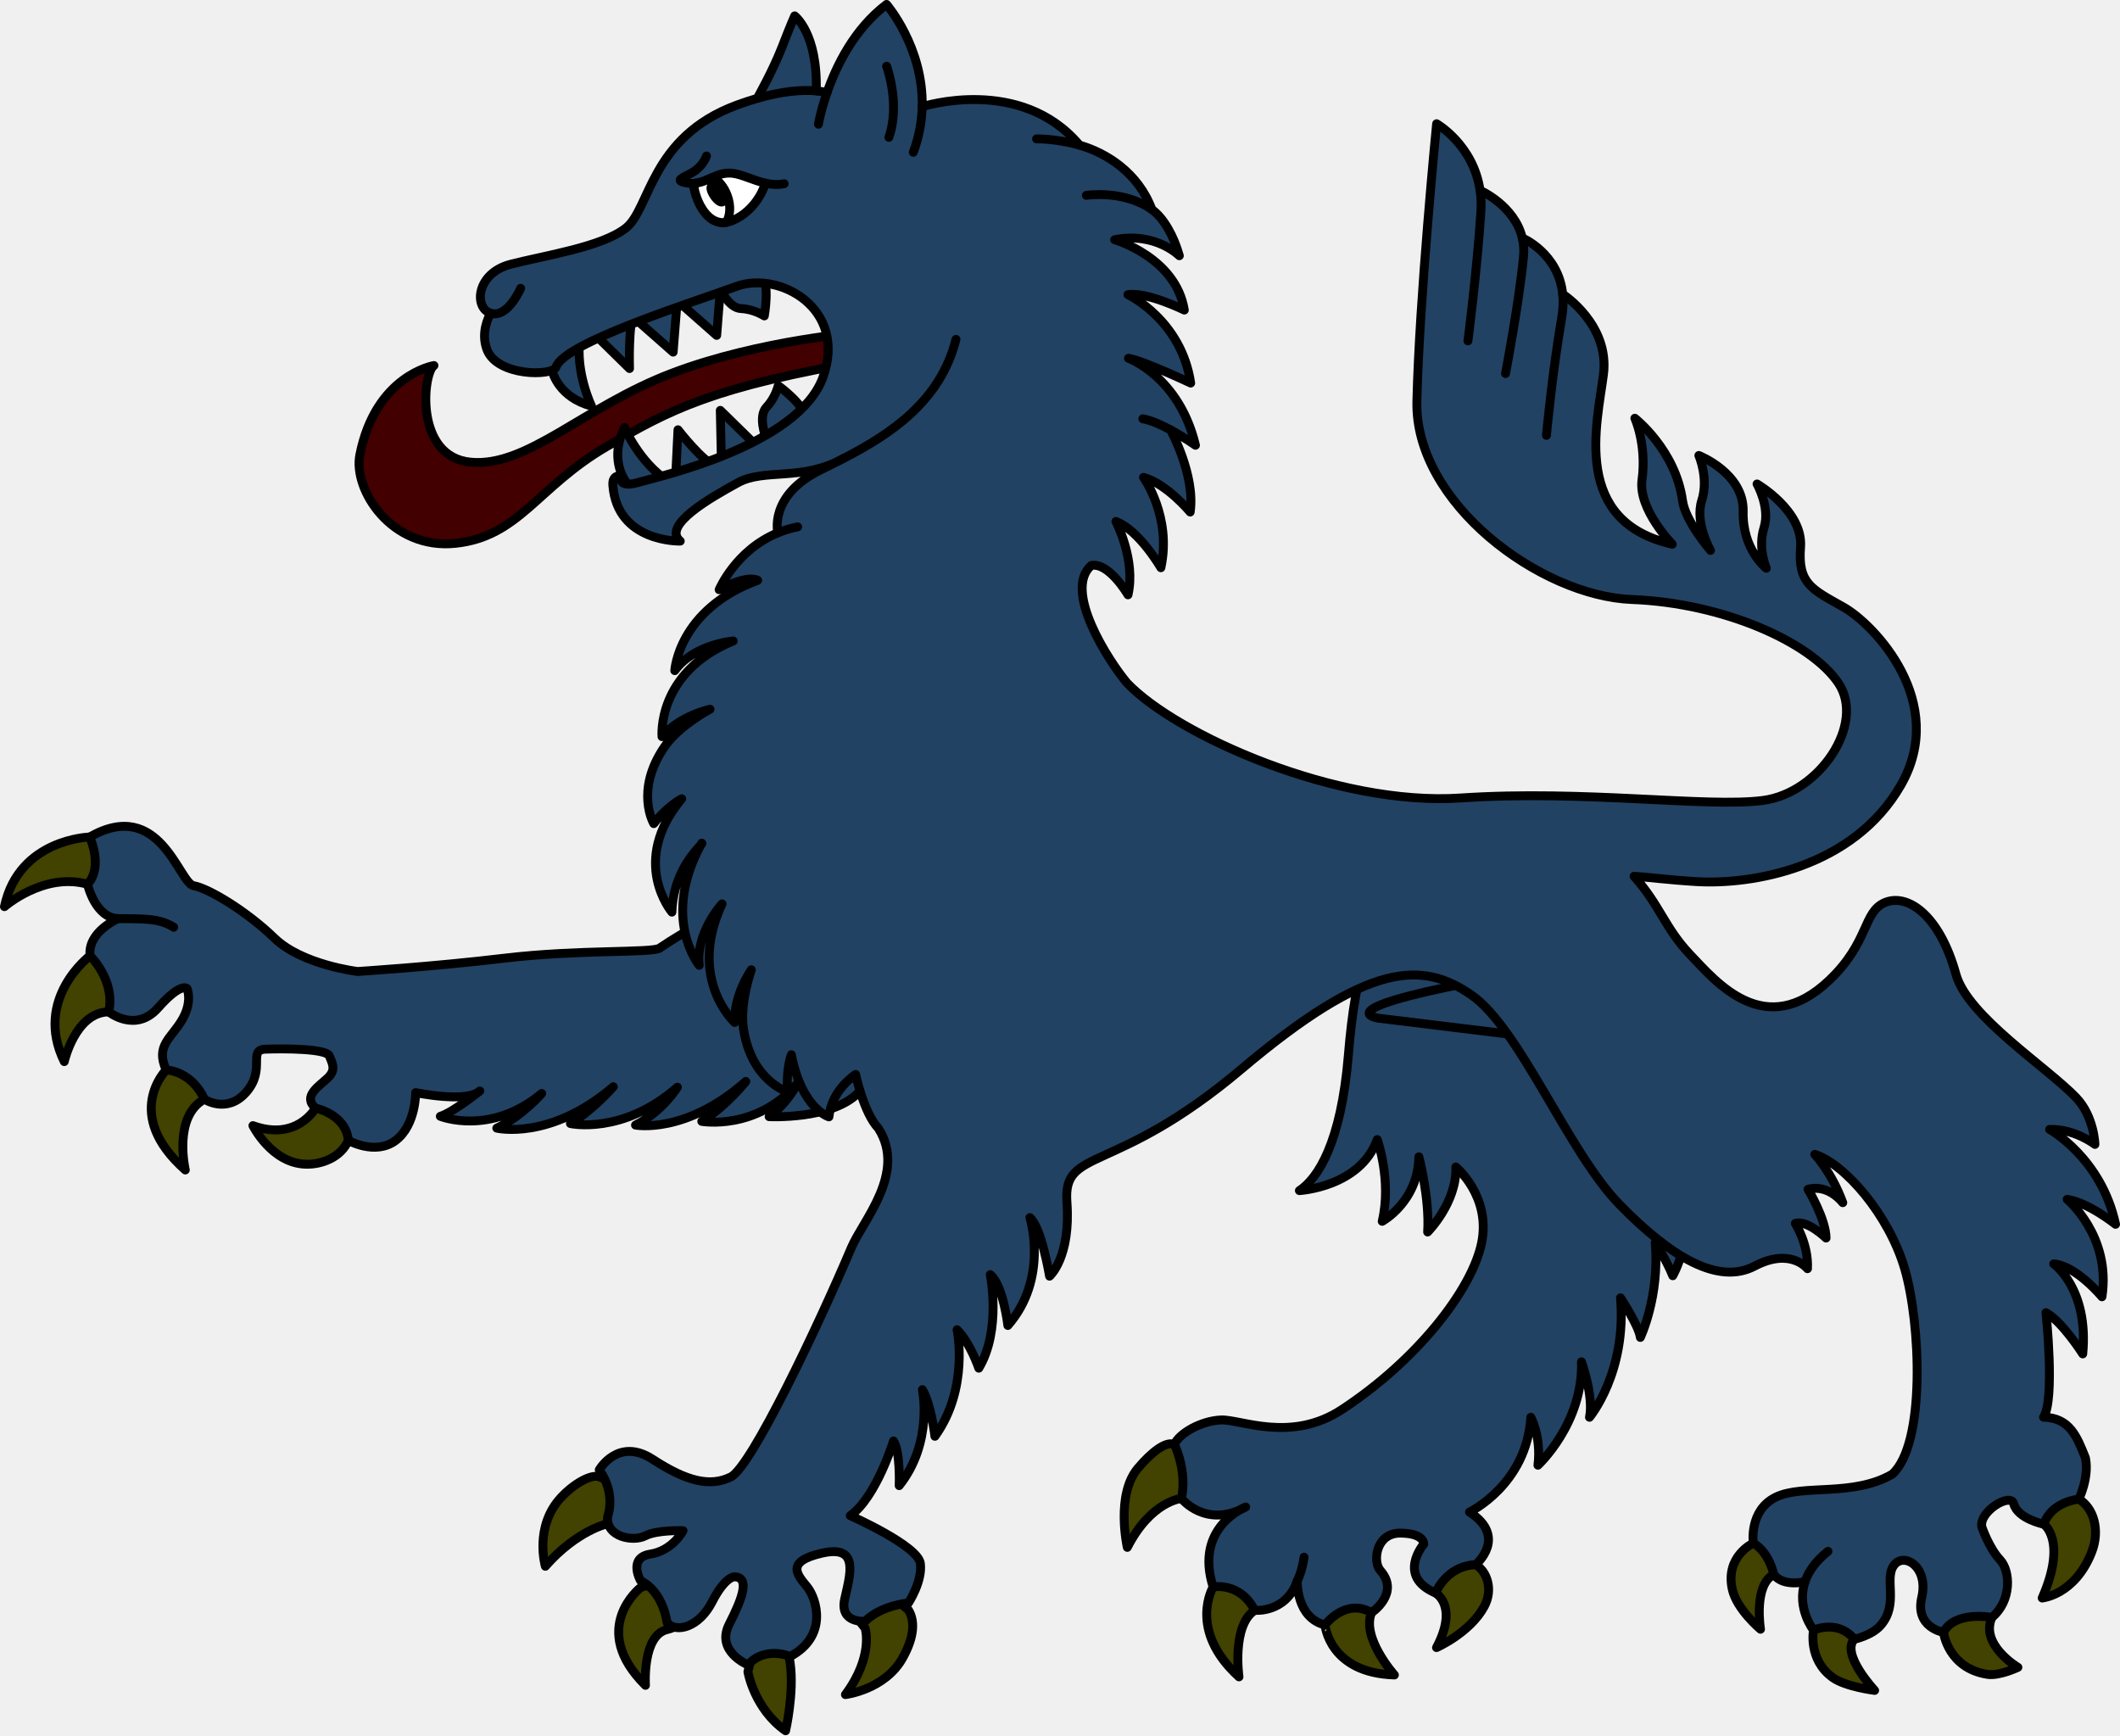
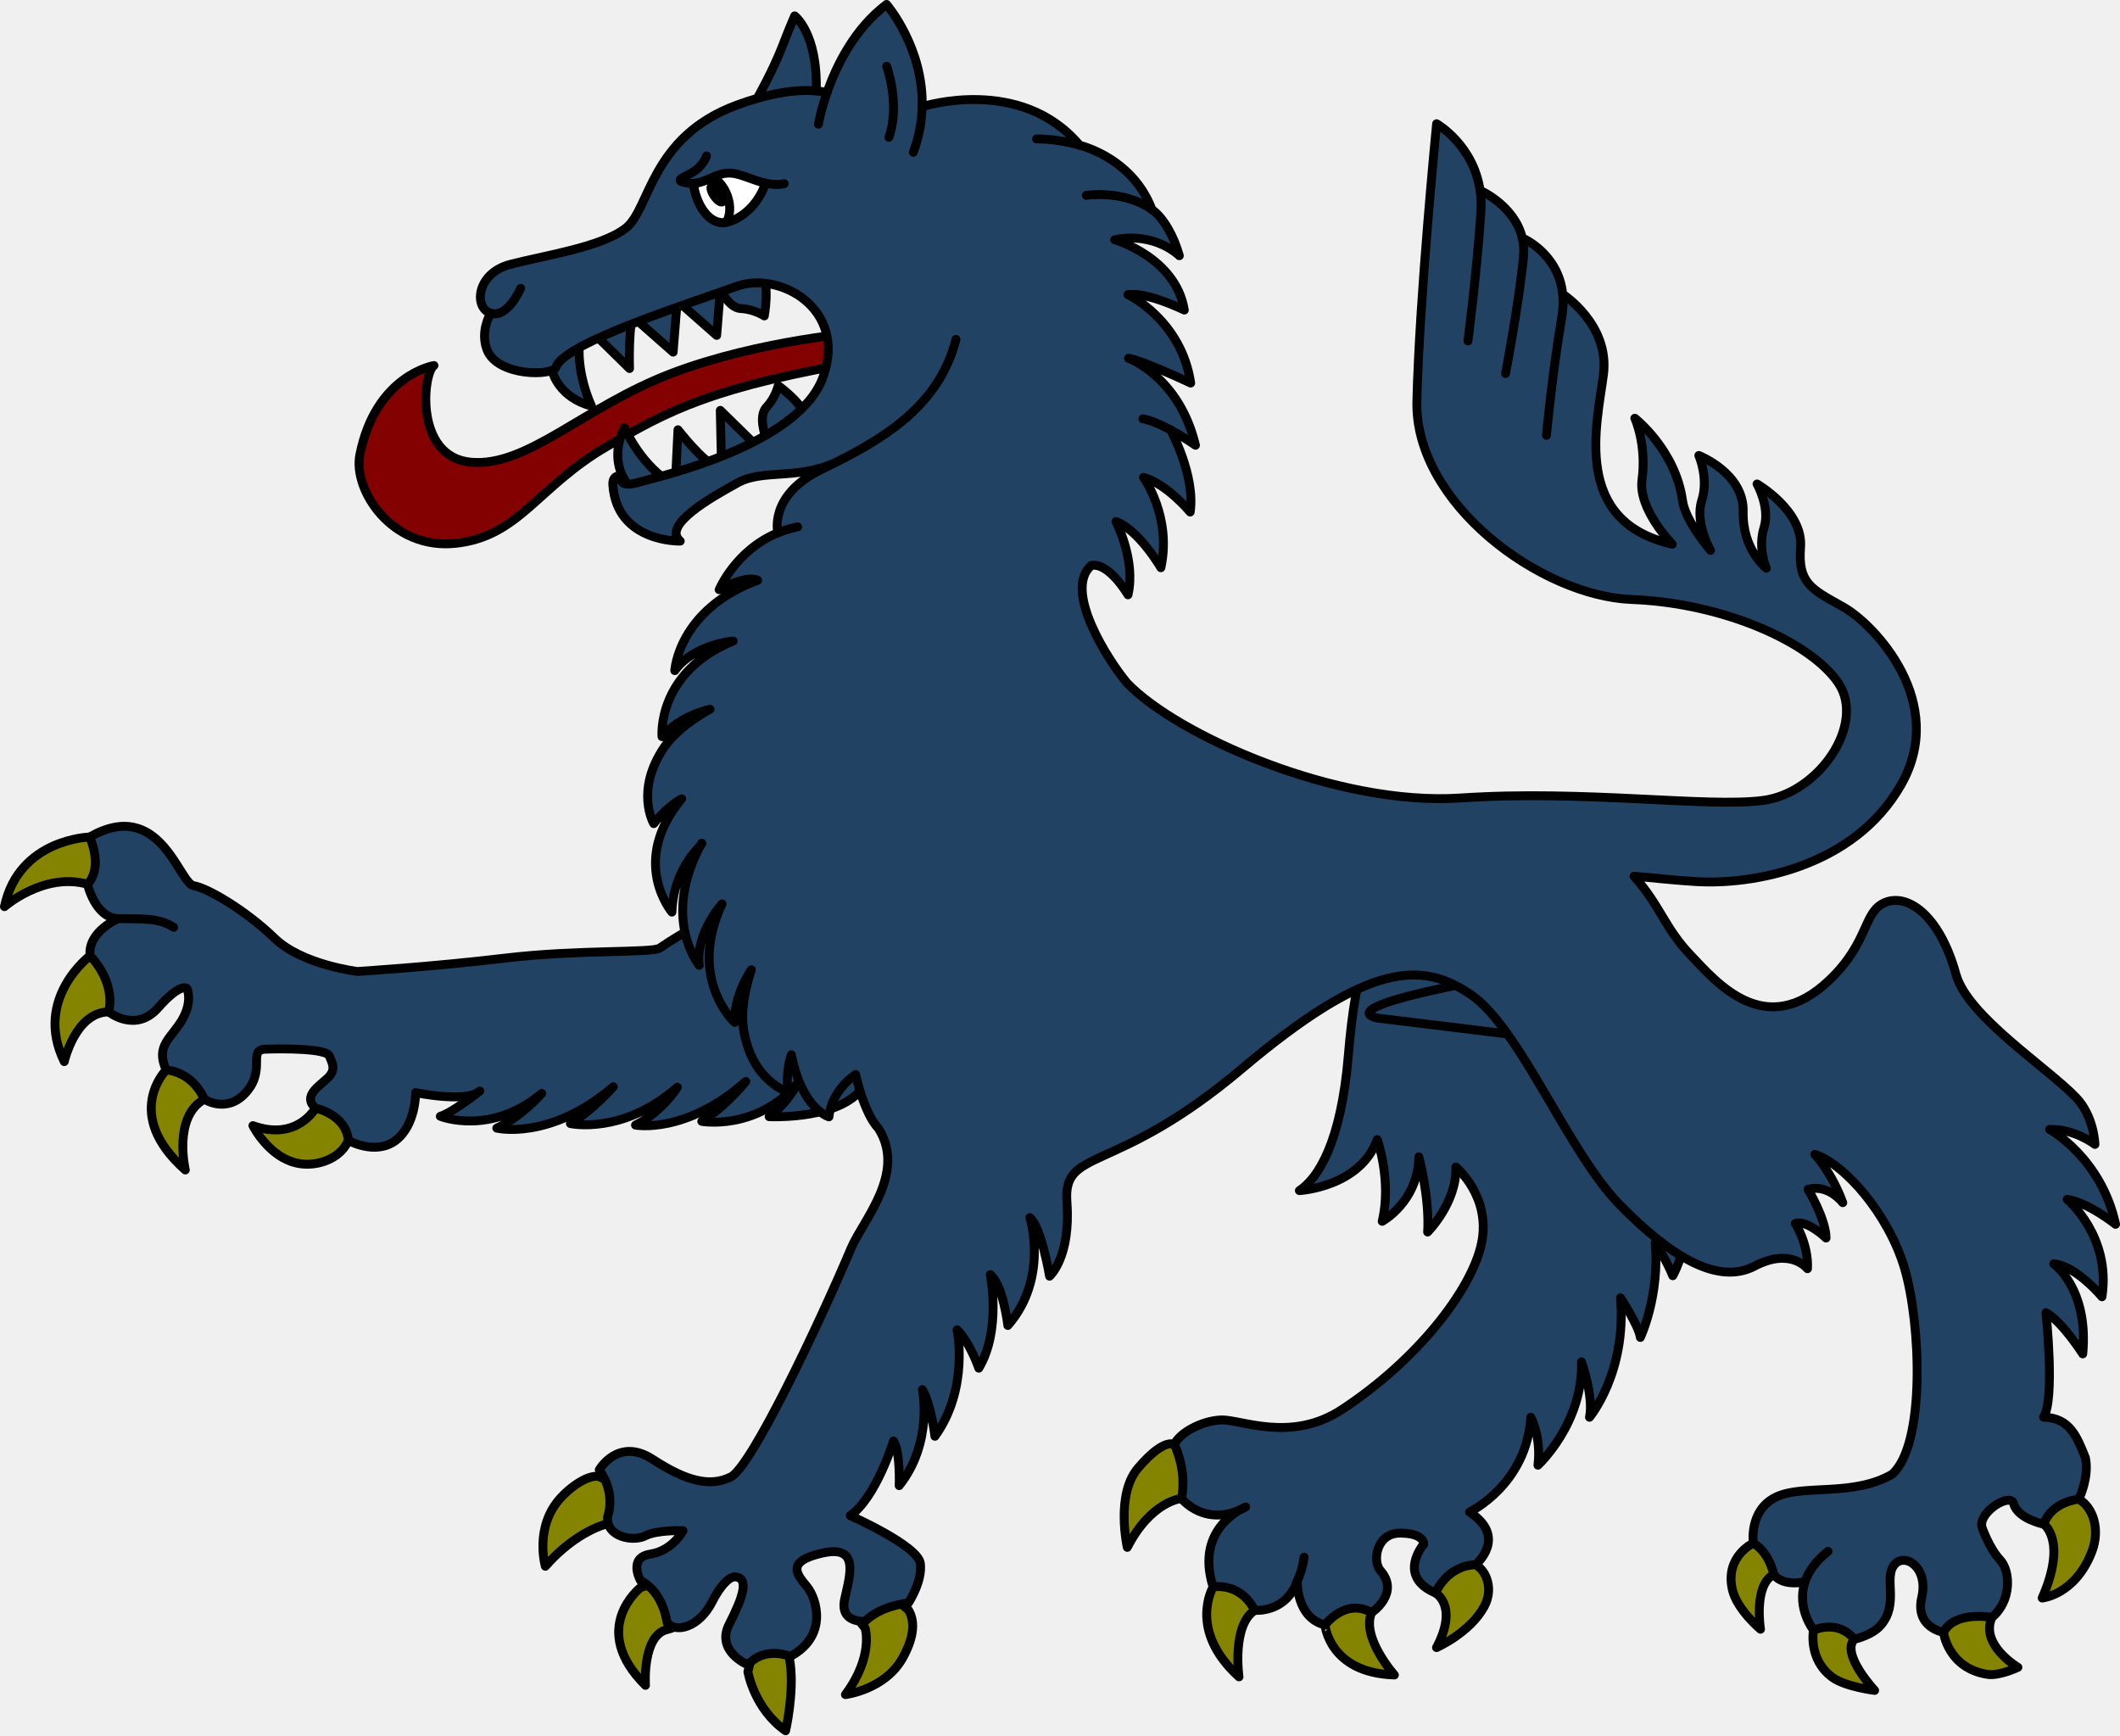
<svg xmlns="http://www.w3.org/2000/svg" version="1.0" width="655.774" height="536.699" id="svg20">
  <defs id="defs29" />
  <g transform="matrix(0.7234849,-0.6903402,0.6903402,0.7234849,-103.9129,264.0137)" id="Wolf" style="fill:#214263;stroke:#000000;stroke-width:2.75;stroke-linecap:round;stroke-linejoin:round;fill-opacity:1">
    <g transform="matrix(0.9900664,0.1406008,-0.1406008,0.9900664,50.39845,12.02603)" id="Claws-Front-L" style="fill:#214263;fill-opacity:1">
-       <path style="fill:#424201;fill-opacity:1" d="m 65.188,333.555 c 0,0 -8.822,-3.863 -23.293,-0.494 0,0 4.188,-11.975 16.256,-14.471 5.749,-1.189 11.818,-0.528 13.405,1.653 1.587,2.18 3.247,7.665 3.247,7.665 l -4.758,7.533 -4.857,-1.886 z" id="path3000" />
-       <path style="fill:#424201;fill-opacity:1" d="m 62.004,355.55 c 0,0 -20.529,0.886 -16.346,25.485 0,0 8.114,-13.16 15.477,-10.147 7.364,3.013 6.612,-4.579 6.612,-4.579 l -0.836,-9.204 -4.907,-1.555 z" id="path3002" />
-       <path style="fill:#424201;fill-opacity:1" d="m 73.87,396.065 c 0,0 -5.073,10.399 -1.128,21.61 0,0 8.97,-7.91 13.283,-16.112 4.327,-8.227 0.136,-5.755 0.136,-5.755 l -7.266,-4.152 -5.025,4.409 z" id="path3004" />
-       <path style="fill:#424201;fill-opacity:1" d="m 111.202,406.193 c 0,0 -2.772,8.603 -16.893,13.155 0,0 10.773,5.868 20.918,1.114 5.718,-2.68 9.823,-6.365 10.155,-11.086 l -1.48,-5.728 -7.248,-2.215 -5.637,0.604 0.184,4.156 z" id="path3006" />
+       <path style="fill:#848401;fill-opacity:1" d="m 65.188,333.555 c 0,0 -8.822,-3.863 -23.293,-0.494 0,0 4.188,-11.975 16.256,-14.471 5.749,-1.189 11.818,-0.528 13.405,1.653 1.587,2.18 3.247,7.665 3.247,7.665 l -4.758,7.533 -4.857,-1.886 z" id="path3000" />
+       <path style="fill:#848401;fill-opacity:1" d="m 62.004,355.55 c 0,0 -20.529,0.886 -16.346,25.485 0,0 8.114,-13.16 15.477,-10.147 7.364,3.013 6.612,-4.579 6.612,-4.579 l -0.836,-9.204 -4.907,-1.555 z" id="path3002" />
+       <path style="fill:#848401;fill-opacity:1" d="m 73.87,396.065 c 0,0 -5.073,10.399 -1.128,21.61 0,0 8.97,-7.91 13.283,-16.112 4.327,-8.227 0.136,-5.755 0.136,-5.755 l -7.266,-4.152 -5.025,4.409 z" id="path3004" />
+       <path style="fill:#848401;fill-opacity:1" d="m 111.202,406.193 c 0,0 -2.772,8.603 -16.893,13.155 0,0 10.773,5.868 20.918,1.114 5.718,-2.68 9.823,-6.365 10.155,-11.086 l -1.48,-5.728 -7.248,-2.215 -5.637,0.604 0.184,4.156 z" id="path3006" />
    </g>
    <g style="fill:#214263;fill-opacity:1" id="g3185">
      <g id="Claws-Front-R" style="fill:#214263;fill-opacity:1">
-         <path style="fill:#424201;fill-opacity:1" d="m 98.788,87.181 c 0,0 -16.231,-14.741 -33.945,-2.621 0,0 16.258,0.688 23.379,12.729 l 4.28,3.432 5.904,-4.662 2.486,-4.662 -2.104,-4.215 z" id="path2966" />
-         <path style="fill:#424201;fill-opacity:1" d="m 78.412,116.365 -4.893,-2.536 c 0,0 -21.836,-2.582 -28.376,18.176 0,0 12.98,-8.675 20.566,-1.636 7.585,7.04 9.292,0.498 9.292,0.498 l 4.265,-8.531 -0.853,-5.971 z" id="path2968" />
-         <path style="fill:#424201;fill-opacity:1" d="m 66.167,155.637 c 0,0 -19.275,0.488 -17.073,26.47 0,0 8.581,-14.631 19.37,-11.769 10.79,2.862 4.85,-7.828 4.85,-7.828 l -3.082,-7.487 -4.065,0.613 z" id="path2970" />
-         <path style="fill:#424201;fill-opacity:1" d="m 91.436,196.067 c 0,0 -11.247,3.556 -17.746,-9.444 0,0 -3.893,12.435 3.647,19.975 3.487,3.487 9.327,5.932 14.559,3.711 5.232,-2.22 6.685,-7.833 6.685,-7.833 l -2.219,-5.548 -4.925,-0.861 z" id="path2972" />
+         <path style="fill:#848401;fill-opacity:1" d="m 98.788,87.181 c 0,0 -16.231,-14.741 -33.945,-2.621 0,0 16.258,0.688 23.379,12.729 l 4.28,3.432 5.904,-4.662 2.486,-4.662 -2.104,-4.215 z" id="path2966" />
+         <path style="fill:#848401;fill-opacity:1" d="m 78.412,116.365 -4.893,-2.536 c 0,0 -21.836,-2.582 -28.376,18.176 0,0 12.98,-8.675 20.566,-1.636 7.585,7.04 9.292,0.498 9.292,0.498 l 4.265,-8.531 -0.853,-5.971 z" id="path2968" />
+         <path style="fill:#848401;fill-opacity:1" d="m 66.167,155.637 c 0,0 -19.275,0.488 -17.073,26.47 0,0 8.581,-14.631 19.37,-11.769 10.79,2.862 4.85,-7.828 4.85,-7.828 l -3.082,-7.487 -4.065,0.613 z" id="path2970" />
+         <path style="fill:#848401;fill-opacity:1" d="m 91.436,196.067 c 0,0 -11.247,3.556 -17.746,-9.444 0,0 -3.893,12.435 3.647,19.975 3.487,3.487 9.327,5.932 14.559,3.711 5.232,-2.22 6.685,-7.833 6.685,-7.833 l -2.219,-5.548 -4.925,-0.861 z" id="path2972" />
      </g>
      <path style="fill:#214263;fill-opacity:1" d="m 236.619,244.768 c 0,0 -13.549,-7.62 -33.999,-11.026 -2.757,-0.46 -18.377,-16.999 -36.755,-30.782 -18.377,-13.783 -35.836,-28.485 -35.836,-28.485 0,0 -11.026,-13.324 -11.486,-25.269 -0.46,-11.945 -4.136,-25.269 -6.892,-28.944 -2.756,-3.675 11.486,-27.107 -12.864,-33.08 0,0 -3.216,9.649 -10.567,10.108 0,0 -5.513,9.188 -0.46,14.242 0,0 -9.649,-3.676 -14.243,2.298 0,0 0.46,11.026 -7.811,16.54 0,0 1.377,10.567 11.945,9.648 10.568,-0.919 10.568,1.838 10.568,1.838 0,0 -1.377,4.135 -7.811,5.973 -6.433,1.838 -11.487,0 -14.243,7.811 0,0 5.514,5.513 2.298,14.702 0,0 1.837,8.27 11.026,7.351 9.189,-0.919 9.188,-9.189 13.324,-5.513 4.136,3.676 13.783,12.864 12.864,15.162 -0.919,2.298 -1.379,4.594 -5.054,4.594 -3.675,0 -9.648,-1.379 -9.188,4.135 0,0 5.513,7.811 0.46,14.243 0,0 2.756,9.188 10.567,10.107 7.811,0.919 14.702,-6.432 14.702,-6.432 0,0 9.189,13.324 14.702,13.324 0,0 -10.567,-0.919 -14.242,-2.757 0,0 6.892,15.162 27.565,16.54 0,0 -9.188,0.919 -17.458,-1.838 0,0 9.188,14.242 34.917,15.62 0,0 -9.189,0.919 -17.458,-0.919 0,0 9.189,13.782 31.701,14.701 0,0 -8.27,2.298 -17.459,-0.46 0,0 9.189,12.864 33.999,13.783 0,0 -9.188,1.379 -18.377,-0.46 0,0 10.107,13.783 29.404,11.945 0,0 -5.973,2.298 -13.324,1.379 0,0 13.146,13.889 24.771,13.708 l 37.107,-3.024 17.479,-60.037 -33.874,-0.727 z" id="path2974" />
      <path d="m 87.761,111.531 c 5.054,5.054 9.188,8.27 10.567,13.783" id="path3048" style="fill:#214263;fill-opacity:1" />
    </g>
    <g transform="matrix(0.9832976,0.182005,-0.182005,0.9832976,121.4226,-56.94652)" id="Claws-Back-L" style="fill:#214263;fill-opacity:1">
-       <path style="fill:#424201;fill-opacity:1" d="m 315.221,610.213 c 0,0 -9.557,-1.455 -13.26,8.421 -2.234,5.959 0.558,15.083 0.558,15.083 0,0 5.626,-12.675 12.702,-11.929 7.076,0.746 7.224,-1.291 7.224,-1.291 l -2.42,-7.822 -0.93,-3.165 -3.873,0.703 z" id="path3008" />
-       <path style="fill:#424201;fill-opacity:1" d="m 316.09,642.914 c 0,0 -6.45,6.654 -3.071,15.493 1.766,4.62 8.697,10.463 8.697,10.463 0,0 -2.633,-15.065 3.345,-16.696 5.978,-1.631 3.449,-6.269 3.449,-6.269 l -9.784,-7.609 -2.635,4.619 z" id="path3010" />
-       <path style="fill:#424201;fill-opacity:1" d="m 349.37,665.488 c 0,0 -4.941,10.078 4.311,18.357 2.725,2.439 9.036,3.299 9.036,3.299 0,0 -6.064,-12.252 1.702,-17.315 7.765,-5.063 -3.424,-9.221 -3.424,-9.221 l -10.614,0.574 -1.01,4.306 z" id="path3012" />
-       <path style="fill:#424201;fill-opacity:1" d="m 393.647,654.491 c 0,0 3.385,8.166 -12.914,18.818 0,0 8.952,4.739 20.535,-3.466 6.16,-4.363 8.001,-11.309 5.691,-15.931 -2.31,-4.621 -5.049,-5.63 -5.049,-5.63 l -8.085,2.44 -0.177,3.769 z" id="path3014" />
+       <path style="fill:#848401;fill-opacity:1" d="m 315.221,610.213 c 0,0 -9.557,-1.455 -13.26,8.421 -2.234,5.959 0.558,15.083 0.558,15.083 0,0 5.626,-12.675 12.702,-11.929 7.076,0.746 7.224,-1.291 7.224,-1.291 l -2.42,-7.822 -0.93,-3.165 -3.873,0.703 z" id="path3008" />
+       <path style="fill:#848401;fill-opacity:1" d="m 316.09,642.914 c 0,0 -6.45,6.654 -3.071,15.493 1.766,4.62 8.697,10.463 8.697,10.463 0,0 -2.633,-15.065 3.345,-16.696 5.978,-1.631 3.449,-6.269 3.449,-6.269 l -9.784,-7.609 -2.635,4.619 z" id="path3010" />
+       <path style="fill:#848401;fill-opacity:1" d="m 349.37,665.488 c 0,0 -4.941,10.078 4.311,18.357 2.725,2.439 9.036,3.299 9.036,3.299 0,0 -6.064,-12.252 1.702,-17.315 7.765,-5.063 -3.424,-9.221 -3.424,-9.221 l -10.614,0.574 -1.01,4.306 z" id="path3012" />
+       <path style="fill:#848401;fill-opacity:1" d="m 393.647,654.491 c 0,0 3.385,8.166 -12.914,18.818 0,0 8.952,4.739 20.535,-3.466 6.16,-4.363 8.001,-11.309 5.691,-15.931 -2.31,-4.621 -5.049,-5.63 -5.049,-5.63 l -8.085,2.44 -0.177,3.769 z" id="path3014" />
    </g>
    <g style="fill:#214263;fill-opacity:1" transform="translate(2.64095,-3.004228)" id="g2944">
      <g transform="matrix(0.983487,0.1809786,-0.1809786,0.983487,155.0818,-74.66889)" id="Claws-Back-R" style="fill:#214263;fill-opacity:1">
-         <path style="fill:#424201;fill-opacity:1" d="m 135.44,557.27 c 0,0 -13.964,6.775 -8.544,27.633 0,0 6.809,-14.547 15.35,-14.547 8.541,0 4.524,-8.775 4.524,-8.775 l -5.256,-6.406 -6.073,2.095 z" id="path2954" />
-         <path style="fill:#424201;fill-opacity:1" d="m 119.948,532.469 c 0,0 5.812,-15.596 16.138,-18.672 6.268,-1.868 11.903,-2.341 13.486,0.03 1.583,2.37 2.384,5.305 2.384,5.305 l -4.668,10.802 -5.044,-0.928 c 10e-4,0 -8.292,-4.538 -22.296,3.463 z" id="path2956" />
-         <path style="fill:#424201;fill-opacity:1" d="m 191.969,596.526 c 0,0 3.849,7.21 -9,14.287 0,0 11.173,1.862 19.324,-2.549 5.322,-2.88 6.649,-8.739 4.855,-12.26 -1.795,-3.521 -4.855,-4.81 -4.855,-4.81 l -9.341,0.967 -0.983,4.365 z" id="path2958" />
-         <path style="fill:#424201;fill-opacity:1" d="m 167.427,610.759 c 0,0 -2.284,-15.323 4.652,-19.99 l 1.35,-8.284 -10.27,-3.201 -4.934,2.801 -0.278,3.973 c -0.001,-10e-4 -7.059,13.097 9.479,24.7 z" id="path2960" />
+         <path style="fill:#848401;fill-opacity:1" d="m 135.44,557.27 c 0,0 -13.964,6.775 -8.544,27.633 0,0 6.809,-14.547 15.35,-14.547 8.541,0 4.524,-8.775 4.524,-8.775 l -5.256,-6.406 -6.073,2.095 z" id="path2954" />
+         <path style="fill:#848401;fill-opacity:1" d="m 119.948,532.469 c 0,0 5.812,-15.596 16.138,-18.672 6.268,-1.868 11.903,-2.341 13.486,0.03 1.583,2.37 2.384,5.305 2.384,5.305 l -4.668,10.802 -5.044,-0.928 c 10e-4,0 -8.292,-4.538 -22.296,3.463 z" id="path2956" />
+         <path style="fill:#848401;fill-opacity:1" d="m 191.969,596.526 c 0,0 3.849,7.21 -9,14.287 0,0 11.173,1.862 19.324,-2.549 5.322,-2.88 6.649,-8.739 4.855,-12.26 -1.795,-3.521 -4.855,-4.81 -4.855,-4.81 l -9.341,0.967 -0.983,4.365 z" id="path2958" />
+         <path style="fill:#848401;fill-opacity:1" d="m 167.427,610.759 c 0,0 -2.284,-15.323 4.652,-19.99 l 1.35,-8.284 -10.27,-3.201 -4.934,2.801 -0.278,3.973 c -0.001,-10e-4 -7.059,13.097 9.479,24.7 z" id="path2960" />
      </g>
      <path d="m 383.082,383.302 c -18.49,-0.743 -31.52,6.44 -51.876,24.515 -20.357,18.074 -33.143,21.044 -39.836,19.812 0,0 14.254,12.202 28.313,5.21 0,0 -5.457,12.301 -16.333,19.347 0,0 12.165,3.304 21.971,-6.601 0,0 -6.392,11.595 -14.085,18.695 0,0 12.829,-0.3 20.196,-8.524 0,0 1.655,14.141 -10.535,22.543 -12.19,8.402 -39.534,12.416 -66.821,7.395 -18.531,-3.41 -24.63,-19.434 -29.21,-23.47 -4.58,-4.036 -12.206,-5.972 -15.673,-4.481 0,0 -2.639,8.561 -9.953,13.602 0,0 -1.15,12.03 12.56,15.617 0,0 -15.81,-6.636 -24.367,10.95 0,0 7.153,4.511 4.323,14.101 0,0 6.252,7.299 15.755,2.56 0,0 -8.1,7.895 -3.155,15.724 0,0 10.443,-1.803 13.047,7.191 0,0 10.593,1.853 10.971,-7.561 0.148,-3.698 7.041,-9.347 12.462,-4.092 5.421,5.255 2.888,7.449 2.888,7.449 0,0 -13.017,1.33 -7.8,13.466 0,0 8.154,-3.822 15.023,2.232 0,0 13.153,0.823 9.859,-13.088 0,0 18.573,6.079 33.959,-8.121 0,0 -1.747,6.597 -8.64,12.248 0,0 19.1,0.322 31.818,-13.836 0,0 -4.563,10.336 -10.048,14.117 0,0 17.934,-2.021 32.439,-20.108 0,0 -1.894,10.294 -4.007,13.099 0,0 13.166,-5.028 23.54,-18.02 0,0 -1.138,6.177 -3.114,11.136 0,0 13.491,-3.904 17.824,-15.879 0,0 -0.812,7.302 -1.989,10.811 0,0 13.544,-7.088 17.729,-15.364 4.185,-8.276 3.694,-20.076 -1.523,-32.212 -5.217,-12.136 -7.712,-27.495 12.579,-36.535 27.698,-20.69 21.928,-52.282 -18.288,-53.927 z" id="path2962" style="stroke-width:2.75;fill:#214263;fill-opacity:1" />
      <path d="m 436.022,425.754 c -2.888,-3.123 -5.142,-4.969 -7.938,-5.668" id="path3036" style="fill:#214263;fill-opacity:1" />
      <path d="m 207.109,514.685 c 2.134,-0.752 4.481,-2.027 7.036,-4.015" id="path3050" style="fill:#214263;stroke-width:2.75;fill-opacity:1" />
    </g>
    <path style="fill:#214263;fill-opacity:1" d="m 377.255,437.932 -28.788,-35.069 c 0,0 -10.047,-12.927 28.788,12.039 7.328,4.711 0,23.031 0,23.031 z" id="path2964" />
-     <path d="m 379.75,139.365 c 0,0 -24.715,-20.321 -51.662,-31.653 -26.947,-11.332 -52.501,-9.785 -64.008,-23.061 -11.507,-13.276 8.425,-30.196 12.421,-29.462 0,0 -15.039,-10.323 -35.639,4.149 -9.059,6.365 -13.211,28.112 2.493,40.231 15.669,12.091 30.409,4.868 54.457,10.632 22.01,5.276 36.51,9.168 77.591,36.904 l 4.347,-7.74 z" id="Tongue" style="fill:#420001;stroke-width:2.75;fill-opacity:1" />
+     <path d="m 379.75,139.365 c 0,0 -24.715,-20.321 -51.662,-31.653 -26.947,-11.332 -52.501,-9.785 -64.008,-23.061 -11.507,-13.276 8.425,-30.196 12.421,-29.462 0,0 -15.039,-10.323 -35.639,4.149 -9.059,6.365 -13.211,28.112 2.493,40.231 15.669,12.091 30.409,4.868 54.457,10.632 22.01,5.276 36.51,9.168 77.591,36.904 l 4.347,-7.74 z" id="Tongue" style="fill:#840101;stroke-width:2.75;fill-opacity:1" />
    <g style="fill:#214263;fill-opacity:1" transform="matrix(0.9177157,0.3972378,-0.3972378,0.9177157,141.5577,-139.4227)" id="Teeth">
      <path style="fill:#214263;fill-opacity:1" d="m 234.87,139.703 c 0,0 -0.852,7.949 7.666,13.912 0,0 -1.135,-11.64 3.975,-21.011 0,10e-4 -11.642,-1.987 -11.642,7.099 z" id="path2982" />
      <path style="fill:#214263;fill-opacity:1" d="m 244.203,178.258 c 0,0 -1.975,-7.748 5.607,-14.862 0,0 0.533,11.684 6.926,20.231 0,-0.001 -11.241,3.623 -12.533,-5.37 z" id="path2984" />
      <path style="fill:#214263;fill-opacity:1" d="m 250.486,131.752 7.099,15.048 c 0,0 4.543,-13.629 7.666,-16.184 l -14.765,1.136 z" id="path2986" />
      <path style="fill:#214263;fill-opacity:1" d="m 292.399,132.906 c 0,0 0.284,6.916 3.975,8.451 3.691,1.536 5.962,4.61 5.962,4.61 0,0 5.112,-8.708 3.692,-12.549 l -13.061,-0.512" id="path2988" />
      <path style="fill:#214263;fill-opacity:1" d="m 259.119,183.779 5.974,-14.016 c 0,0 3.876,12.28 7.149,14.641 l -13.122,-0.624 z" id="path2990" />
      <path style="fill:#214263;fill-opacity:1" d="m 264.33,132.515 7.666,14.196 6.814,-14.764 -14.481,0.568 z" id="path22" />
      <path style="fill:#214263;fill-opacity:1" d="m 278.761,132.321 7.666,14.196 6.814,-14.765 -14.481,0.569 z" id="path24" />
      <path style="fill:#214263;fill-opacity:1" d="m 273.768,185.132 5.679,-16.468 7.666,16.184 -13.345,0.283 z" id="path26" />
      <path style="fill:#214263;fill-opacity:1" d="m 289.784,181.323 c 0,0 -0.137,-6.919 3.455,-8.676 3.592,-1.757 5.671,-4.963 5.671,-4.963 0,0 5.63,8.382 4.446,12.301 l -13.005,1.303" id="path2998" />
    </g>
    <path d="m 181.559,341.728 c 8.369,-3.623 28.371,-4.897 31.532,-20.941 0,-6.555 6.41,-16.904 6.41,-16.904 0,0 -8.592,-1.732 -15.029,3.775 0,0 -4.384,-7.428 4.856,-21.932 0,0 -4.264,1.992 -8.766,7.544 0,0 -5.8,-10.204 3.623,-23.605 4.635,-6.59 14.331,-11.483 14.331,-11.483 0,0 -9.302,1.777 -14.975,8.235 0,0 -1.499,-19.821 22.491,-29.237 0,0 -12.132,0.785 -18.224,8.879 0,0 1.33,-18.829 26.646,-26.803 0.573,0.713 -10.856,-1.173 -21.408,9.057 0,0 1.181,-20.409 26.4,-23.27 0,0 -4.483,-1.431 -11.558,-0.411 0,0 2.667,-11.43 18.684,-14.874 7.877,-1.693 18.318,1.296 18.318,1.296 0,0 -8.037,-5.009 -16.587,-4.118 0,0 12.354,-15.572 36.362,-6.202 0,0 -9.442,-7.659 -19.409,-5.851 0,0 13.758,-12.923 37.824,-2.507 0,0 -0.603,-3.323 -10.615,-6.126 0,0 12.07,-5.323 25.281,-0.191 0,0 5.808,-10.334 22.883,-4.984 2.468,0.773 5.029,1.576 7.665,2.346 -14.24,-3.661 -19.672,-14.688 -28.824,-17.118 -9.152,-2.431 -26.169,-6.734 -25.336,0.769 0,0 -14.467,-13.091 -3.162,-26.881 2.161,-2.636 3.752,-0.417 3.752,-0.417 0,0 -3.451,2.078 2.38,5.111 5.831,3.033 43.807,26.106 64.012,15.972 20.205,-10.134 12.849,-33.218 -0.043,-38.799 -12.892,-5.581 -50.552,-24.232 -57.579,-20.46 -2.645,1.42 -15.273,-10.458 -11.7,-18.713 2.181,-5.039 7.186,-6.905 8.583,-7.273 -2.723,-4.769 5.236,-12.097 14.88,-6.725 9.644,5.372 23.982,15.567 33.546,16.515 9.565,0.947 24.912,-15.15 51.121,-3.806 2.168,0.942 4.152,1.89 5.97,2.839 0,0 9.49,-2.883 16.539,-6.194 7.049,-3.312 9.458,-4.266 9.458,-4.266 0,0 1.503,8.798 -11.187,21.396 0.827,0.942 1.507,1.835 2.066,2.665 7.687,-3.943 19.599,-8.436 32.123,-7.006 0,0 -0.843,17.499 -13.86,30.49 0,0 28.778,13.898 27.006,42.207 4.324,7.366 7.276,18.708 2.449,29.858 0.861,4.356 -0.798,10.723 -3.724,16.201 0,0 -0.176,-10.474 -11.057,-17.391 0,0 9.928,17.005 0.568,30.613 0,0 -4.474,-12.122 -9.326,-15.484 0,0 6.586,16.998 -4.834,33.182 0,0 -5.983,-15.476 -8.631,-18.83 0,0 7.43,14.884 -3.581,33.768 0,0 -0.827,-4.242 -2.29,-8.76 0,0 -4.08,15.462 -13.149,22.573 0,0 0.801,-11.321 -3.051,-17.718 0,0 -2.029,14.888 -15.399,23.922 0,0 3.164,-13.136 -0.194,-19.95 0,0 -3.695,12.907 -12.95,18.991 0,0 2.739,-11.428 -1.962,-14.408 -11.677,-0.52 -16.513,25.1 -17.071,33.934 0,22.282 20.548,72.347 50.066,96.946 29.518,24.599 52.96,54.693 67.139,65.113 14.179,10.42 39.357,4.92 41.962,-10.128 2.605,-15.048 -8.682,-42.54 -28.361,-62.798 -19.679,-20.258 -28.071,-68.007 -5.787,-90.29 22.283,-22.283 63.666,-57.879 63.666,-57.879 0,0 3.738,12.531 -4.499,24.181 0,0 4.501,10.746 -0.711,19.658 0,0 4.873,11.124 -2.962,21.224 0,0 4.119,16.835 -8.035,26.675 -12.153,9.84 -38.488,26.045 -20.835,52.67 0,0 -0.201,-15.12 6.945,-20.836 8.682,-6.945 11.577,-15.337 11.577,-15.337 0,0 2.359,15.765 -6.945,28.649 -3.763,5.209 -4.34,17.074 -4.34,17.074 0,0 2.315,-9.55 8.682,-13.022 6.367,-3.473 8.972,-10.708 8.972,-10.708 0,0 6.367,13.601 -2.026,21.993 -8.393,8.392 -6.945,17.654 -6.945,17.654 0,0 2.315,-6.367 8.103,-9.55 5.788,-3.183 7.813,-11.287 7.813,-11.287 0,0 4.629,15.916 -3.763,23.44 -8.392,7.524 -6.498,11.719 -3.183,22.573 3.183,10.418 3.183,43.699 -25.178,52.091 -28.361,8.392 -54.695,-9.55 -66.271,-21.994 -5.986,-6.434 -9.805,-11.245 -12.898,-14.589 -0.413,12.273 -4.175,18.061 -4.175,29.637 0,11.576 -1.737,35.306 25.756,35.306 17.075,0 21.996,-8.104 28.94,-5.499 6.944,2.605 9.725,14.208 0.579,31.255 -6.366,11.864 0.579,40.225 0.579,53.247 0,8.102 -5.788,14.469 -5.788,14.469 0,0 -1.159,-7.813 -6.945,-13.022 0,0 5.498,17.364 -5.498,35.306 0,0 -1.446,-10.709 -5.498,-15.917 0,0 2.026,17.653 -13.022,29.228 0,0 0.869,-12.442 -3.763,-17.653 0,0 2.606,13.021 -12.732,26.334 0,0 2.316,-11.576 0.579,-17.074 0,0 -16.497,21.414 -22.863,22.862 5.747,5.774 3.321,11.489 0.677,18.069 -3.33,5.27 -10.275,7.81 -10.275,7.81 0,0 -6.66,-5.353 -13.194,-1.853 0,0 -4.718,-6.789 -2.372,-11.035 1.771,-3.204 -9.428,-5.677 -12.058,-1.642 0,0 -2.917,6.229 -2.96,11.224 -0.043,4.995 -6.301,11.782 -14.143,11.215 0,0 -6.778,-9.495 -14.007,-7.007 0,0 -5.438,-7.188 2.603,-12.468 8.04,-5.28 5.816,-13.935 0.662,-13.121 -5.154,0.814 -7.136,9.787 -15.797,10.615 -4.195,0.401 -8.948,-2.54 -8.948,-2.54 0,0 1.318,-7.114 -7.136,-10.739 0,0 0.813,-8.627 8.452,-12.643 0,0 -6.073,-3.398 -5.462,-8.288 0,0 3.72,-5.786 2.107,-11.382 0,0 5.953,-8.316 14.849,-5.492 8.896,2.824 17.265,16.439 30.942,19.731 13.938,0.447 38.536,-27.623 46.639,-43.25 8.103,-15.627 8.972,-36.464 4.34,-44.857 0,0 -9.9e-4,7.524 -4.053,16.785 0,0 0.869,-7.234 -4.919,-10.418 0,0 -2.316,10.418 -6.367,14.759 0,0 -0.29,-8.103 -3.763,-9.839 0,0 -1.446,7.525 -6.944,12.733 0,0 0.869,-8.392 -11.287,-11.866 -12.156,-3.474 -16.786,-19.68 -17.075,-42.541 -0.289,-22.861 15.338,-60.774 11.577,-78.715 -3.761,-17.942 -15.584,-29.286 -67.138,-32.411 -51.554,-3.125 -56.653,-20.798 -67.576,-7.521 -10.924,13.277 -19.717,12.887 -19.717,12.887 0,0 8.661,-12.711 8.103,-17.308 0,0 -8.643,17.664 -27.96,19.425 0,0 7.538,-9.951 6.911,-15.123 0,0 -9.278,14.828 -22.537,18.476 0,0 3.472,-7.417 3.35,-13.233 0,0 -9.749,15.759 -27.708,19.103 0,0 6.023,-8.018 7.155,-13.112 0,0 -8.774,14.181 -25.688,16.525 0,0 7.564,-7.333 8.26,-11.205 0,0 -15.826,8.915 -25.62,7.481 0,0 8.764,21.141 5.494,25.645 -3.27,4.504 -11.127,6.311 -11.127,6.311 0,0 -6.552,-5.313 -13.592,-5.145 0,0 -6.307,-4.989 0.156,-9.333 6.463,-4.344 15.012,-8.974 4.776,-15.104 -10.236,-6.131 -10.191,-0.279 -10.555,4.346 -0.364,4.625 -5.717,15.557 -18.653,11.967 0,0 -3.28,-7.772 -11.261,-7.153 0,0 -4.428,-9.983 4.491,-13.1 8.919,-3.117 14.606,-6.11 11.287,-9.504 0,0 -2.048,-2.044 -10.354,0.869 -8.306,2.913 -14.816,-0.643 -14.492,-4.981 0,0 5.765,-7.659 3.016,-15.064 0,0 2,-7.9 7.855,-3.853 5.855,4.047 12.32,1.75 12.32,1.75 0,0 -5.612,-5.766 -9.542,-6.909 -3.93,-1.143 -9.092,-8.014 -4.389,-12.315 0,0 6.874,-3.116 8.176,-12.285 0,0 11.293,-3.365 14.208,9.033 2.915,12.398 7.014,18.534 13.727,20.656 6.713,2.122 51.766,-15.106 75.925,-25.566 z" id="use2972" style="stroke-width:2.75;fill:#214263;fill-opacity:1" />
    <path d="m 405.894,64.438 c 7.337,3.83 11.947,7.674 14.81,10.935" id="path3018" style="fill:#214263;stroke-width:2.75;fill-opacity:1" />
    <path d="m 312.394,56.432 c 0,0 -9.293,3.957 -12.016,-0.813" id="path3020" style="fill:#214263;stroke-width:2.75;fill-opacity:1" />
    <path d="m 441.717,84.88 c 0,0 -4.945,11.425 -14.675,16.39" id="path3022" style="fill:#214263;stroke-width:2.75;fill-opacity:1" />
    <path d="m 414.078,83.29 c 0,0 3.31,-2.491 8.692,-5.251" id="path3024" style="fill:#214263;stroke-width:2.75;fill-opacity:1" />
    <path d="m 459.762,133.16 c 0,0 4.464,4.078 8.276,10.571" id="path3026" style="fill:#214263;stroke-width:2.75;fill-opacity:1" />
    <path d="m 427.613,226.89 c -1.003,-3.098 -2.303,-6.324 -3.841,-8.4" id="path3028" style="fill:#214263;stroke-width:2.75;fill-opacity:1" />
    <path d="m 317.747,166.063 c 1.886,0.733 3.797,1.679 5.699,2.886" id="path3040" style="fill:#214263;stroke-width:2.75;fill-opacity:1" />
    <path d="m 348.295,163.426 c 15.601,4.562 33.807,7.989 50.626,-2.628" id="path3042" style="fill:none;stroke-width:2.75;fill-opacity:1" />
    <path d="m 441.031,101.523 c -3.141,3.137 -6.993,6.011 -11.713,8.312" id="path3044" style="fill:#214263;stroke-width:2.75;fill-opacity:1" />
    <path d="m 458.841,156.412 c 0,0 9.569,6.664 11.647,17.178" id="path3046" style="fill:#214263;stroke-width:2.75;fill-opacity:1" />
    <path d="m 389.639,85.175 c 1.07,1.603 2.364,3.062 4.071,4.11" id="path3058" style="fill:#214263;stroke-width:2.75;fill-opacity:1" />
    <path d="m 382.237,66.501 c 0,0 -2.435,1.291 -5.541,0.884 -3.009,-0.394 -6.878,-2.603 -5.199,0.094 0.626,1.007 1.305,1.779 2.018,2.393" id="path3060" style="fill:#214263;stroke-width:2.75;fill-opacity:1" />
    <path d="m 373.517,69.872 c 3.379,2.905 7.549,2.238 10.777,5.959 1.915,2.207 3.164,6.076 5.345,9.344 0,0 -7.286,4.351 -15.356,1.328 -8.069,-3.024 -3.459,-13.624 -0.766,-16.63 z" id="path3062" style="fill:#ffffff;stroke-width:2.75;fill-opacity:1" />
    <path d="m 379.077,72.588 c -1.906,-0.68 -3.835,-1.233 -5.561,-2.716 -2.458,2.744 -6.506,11.809 -1.062,15.671 2.288,-0.502 4.657,-2.658 6.005,-5.773 1.114,-2.574 1.273,-5.209 0.618,-7.183 z m -3.041,7.584 c -0.588,-0.072 -0.861,-1.44 -0.608,-3.053 0.251,-1.614 0.933,-2.862 1.52,-2.788 0.589,0.074 0.86,1.441 0.609,3.055 -0.251,1.612 -0.932,2.861 -1.521,2.786 z" id="path3066" style="stroke-width:2.75;fill:#ffffff;fill-opacity:1" />
    <path d="m 548.023,239.378 c -1.214,1.716 -2.688,3.413 -4.472,5.048 -13.891,12.733 -30.386,26.045 -30.386,26.045" id="path3030" style="fill:#214263;fill-opacity:1" />
    <path d="m 547.312,259.035 c -0.924,1.578 -2.151,3.097 -3.761,4.491 -10.708,9.261 -28.94,22.283 -28.94,22.283" id="path3032" style="fill:#214263;fill-opacity:1" />
    <path d="m 544.351,280.259 c -1.323,1.706 -3.008,3.382 -5.141,4.971 -14.76,10.997 -28.649,23.151 -28.649,23.151" id="path3034" style="fill:#214263;fill-opacity:1" />
    <path d="m 323.672,620.117 c 2.829,-1.487 6.594,-2.342 11.602,-1.892" id="path3038" style="fill:#214263;stroke-width:2.75;fill-opacity:1" />
  </g>
</svg>
